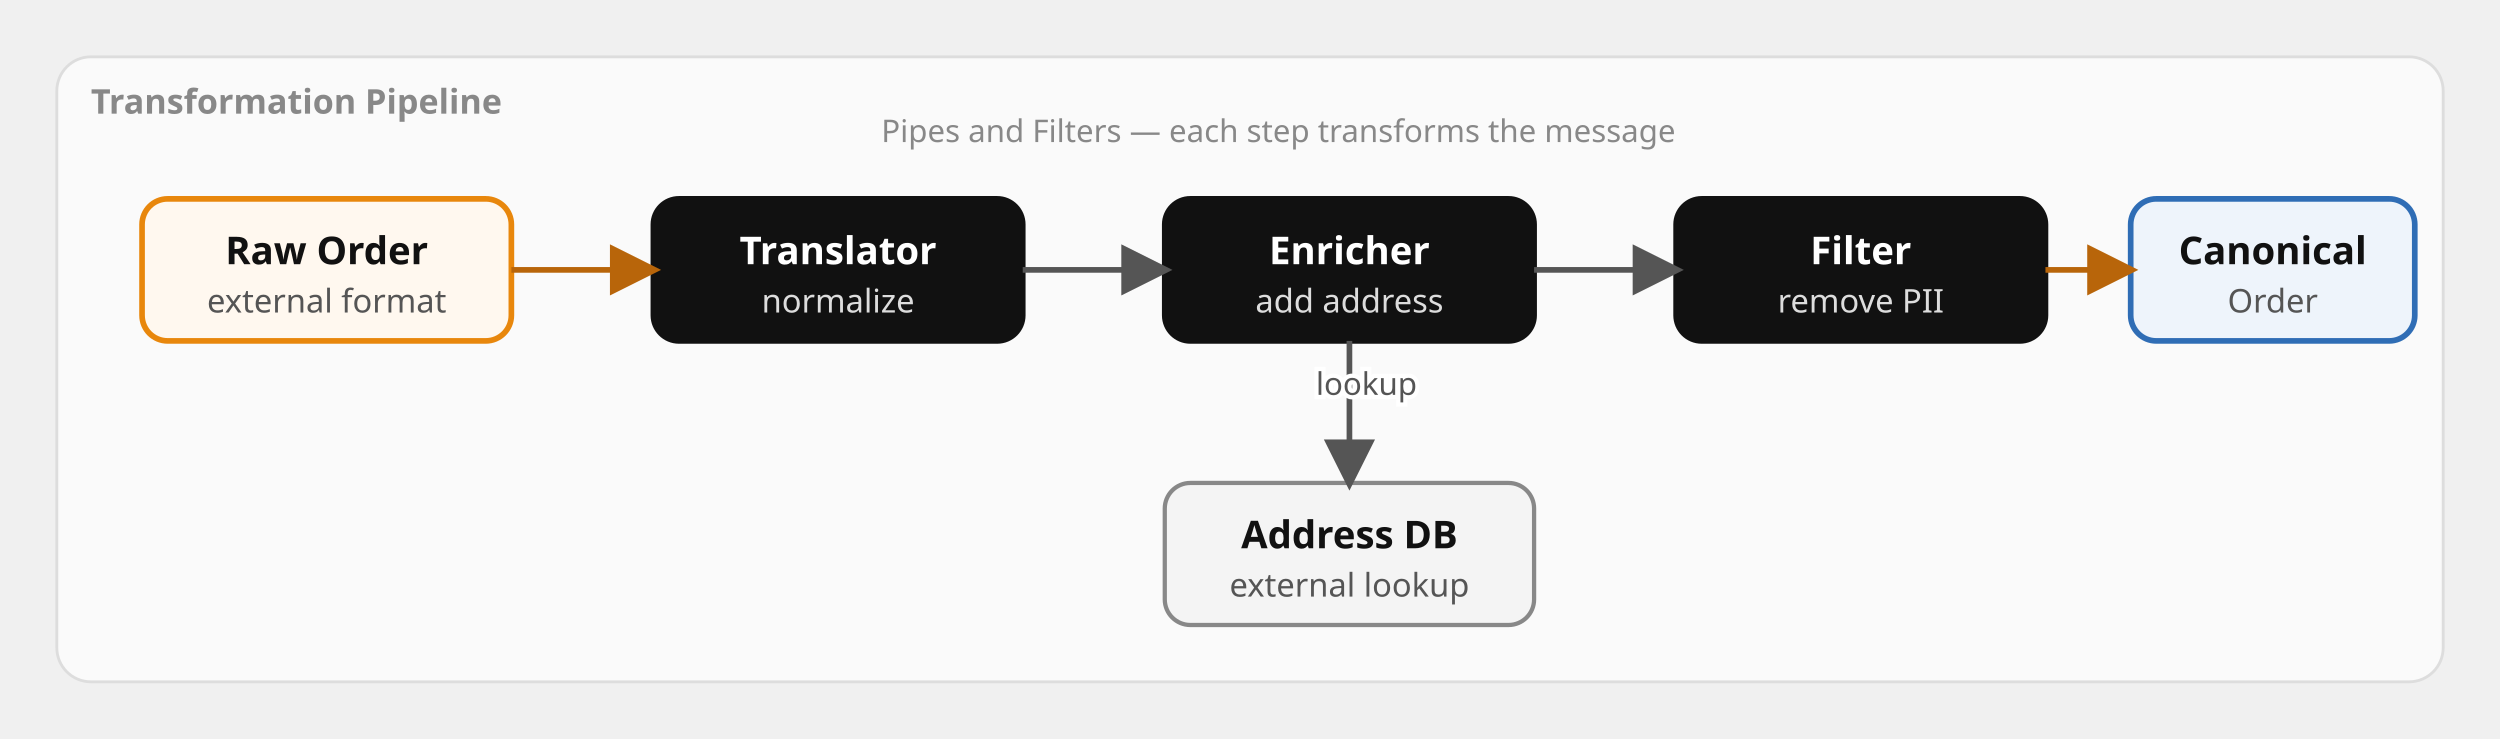
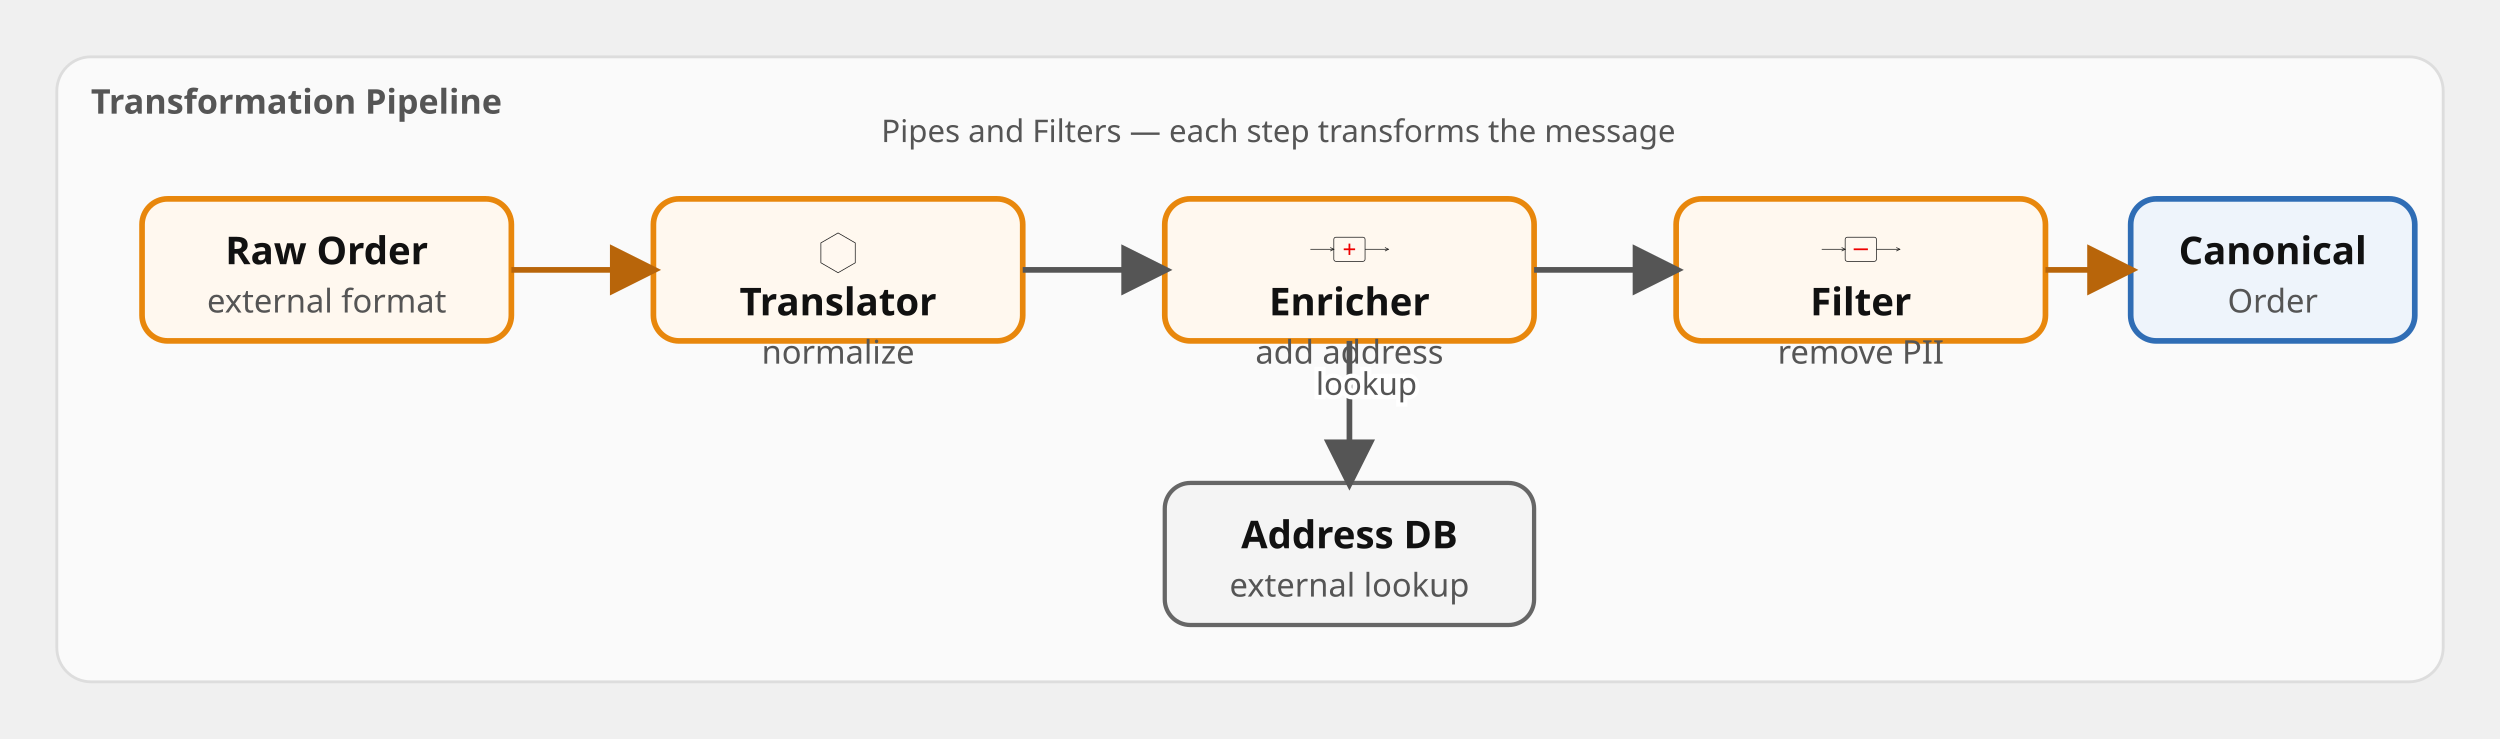
<svg xmlns="http://www.w3.org/2000/svg" viewBox="0 0 880 260" font-family="'Red Hat Text', system-ui, sans-serif" role="img">
  <defs>
    <marker id="a" viewBox="0 0 10 10" refX="8.5" refY="5" markerWidth="9" markerHeight="9" orient="auto-start-reverse">
      <path d="M0,0 L10,5 L0,10 z" fill="#555" />
    </marker>
    <marker id="am" viewBox="0 0 10 10" refX="8.5" refY="5" markerWidth="9" markerHeight="9" orient="auto-start-reverse">
      <path d="M0,0 L10,5 L0,10 z" fill="#b8650a" />
    </marker>
  </defs>
  <rect x="20" y="20" width="840" height="220" rx="12" fill="#fafafa" stroke="#ddd" />
-   <text x="32" y="40" font-size="12" font-weight="700" fill="#888">Transformation Pipeline</text>
+   <text x="32" y="40" font-size="12" font-weight="700" fill="#555555">Transformation Pipeline</text>
  <rect x="50" y="70" width="130" height="50" rx="9" fill="#fff8ef" stroke="#e8870c" stroke-width="2" />
  <text x="115.0" y="93.0" font-size="13.5" font-weight="700" fill="#111111" text-anchor="middle">Raw Order</text>
  <text x="115.0" y="110.0" font-size="11.5" fill="#555555" text-anchor="middle">external format</text>
-   <rect x="230" y="70" width="130" height="50" rx="9" fill="#111111" stroke="#111111" stroke-width="2" />
-   <text x="295.0" y="93.0" font-size="13.5" font-weight="700" fill="#ffffff" text-anchor="middle">Translator</text>
-   <text x="295.0" y="110.0" font-size="11.5" fill="#dddddd" text-anchor="middle">normalize</text>
-   <rect x="410" y="70" width="130" height="50" rx="9" fill="#111111" stroke="#111111" stroke-width="2" />
-   <text x="475.0" y="93.0" font-size="13.5" font-weight="700" fill="#ffffff" text-anchor="middle">Enricher</text>
-   <text x="475.0" y="110.0" font-size="11.5" fill="#dddddd" text-anchor="middle">add address</text>
-   <rect x="590" y="70" width="130" height="50" rx="9" fill="#111111" stroke="#111111" stroke-width="2" />
-   <text x="655.0" y="93.0" font-size="13.5" font-weight="700" fill="#ffffff" text-anchor="middle">Filter</text>
-   <text x="655.0" y="110.0" font-size="11.5" fill="#dddddd" text-anchor="middle">remove PII</text>
+   <rect x="230" y="70" width="130" height="50" rx="9" fill="#fff8ef" stroke="#e8870c" stroke-width="2" />
+   <g transform="translate(280.0,74) scale(0.25)">
+     <polygon points="84.2,46.0 84.2,74.0 60.0,88.0 35.8,74.0 35.8,46.0 60.0,32.0" fill="#FFF8F0" stroke="#151515" />
+   </g>
+   <text x="295.0" y="111.0" font-size="13.5" font-weight="700" fill="#111111" text-anchor="middle">Translator</text>
+   <text x="295.0" y="128.0" font-size="11.5" fill="#555555" text-anchor="middle">normalize</text>
+   <rect x="410" y="70" width="130" height="50" rx="9" fill="#fff8ef" stroke="#e8870c" stroke-width="2" />
+   <g transform="translate(460.0,74) scale(0.25)">
+     <rect x="38" y="38" width="44" height="34" fill="#FFF8F0" stroke="#151515" rx="3" />
+     <line x1="52" y1="55" x2="68" y2="55" stroke="#EE0000" stroke-width="2.5" />
+     <line x1="60" y1="47" x2="60" y2="63" stroke="#EE0000" stroke-width="2.5" />
+     <line x1="5" y1="55" x2="38" y2="55" stroke="#151515" />
+     <polyline points="33.0,57.5 38,55 33.0,52.5" stroke="#151515" fill="none" />
+     <line x1="82" y1="55" x2="115" y2="55" stroke="#151515" />
+     <polyline points="110.0,57.5 115,55 110.0,52.5" stroke="#151515" fill="none" />
+   </g>
+   <text x="475.0" y="111.0" font-size="13.5" font-weight="700" fill="#111111" text-anchor="middle">Enricher</text>
+   <text x="475.0" y="128.0" font-size="11.5" fill="#555555" text-anchor="middle">add address</text>
+   <rect x="590" y="70" width="130" height="50" rx="9" fill="#fff8ef" stroke="#e8870c" stroke-width="2" />
+   <g transform="translate(640.0,74) scale(0.25)">
+     <rect x="38" y="38" width="44" height="34" fill="#FFF8F0" stroke="#151515" rx="3" />
+     <line x1="50" y1="55" x2="70" y2="55" stroke="#EE0000" stroke-width="2.5" />
+     <line x1="5" y1="55" x2="38" y2="55" stroke="#151515" />
+     <polyline points="33.0,57.5 38,55 33.0,52.5" stroke="#151515" fill="none" />
+     <line x1="82" y1="55" x2="115" y2="55" stroke="#151515" />
+     <polyline points="110.0,57.5 115,55 110.0,52.5" stroke="#151515" fill="none" />
+   </g>
+   <text x="655.0" y="111.0" font-size="13.5" font-weight="700" fill="#111111" text-anchor="middle">Filter</text>
+   <text x="655.0" y="128.0" font-size="11.5" fill="#555555" text-anchor="middle">remove PII</text>
  <rect x="750" y="70" width="100" height="50" rx="9" fill="#eef4fb" stroke="#2f6db5" stroke-width="2" />
  <text x="800.0" y="93.0" font-size="13.5" font-weight="700" fill="#111111" text-anchor="middle">Canonical</text>
  <text x="800.0" y="110.0" font-size="11.5" fill="#555555" text-anchor="middle">Order</text>
-   <rect x="410" y="170" width="130" height="50" rx="9" fill="#f4f4f4" stroke="#888888" stroke-width="1.5" />
+   <rect x="410" y="170" width="130" height="50" rx="9" fill="#f4f4f4" stroke="#666666" stroke-width="1.5" />
  <text x="475.0" y="193.0" font-size="13.5" font-weight="700" fill="#111111" text-anchor="middle">Address DB</text>
  <text x="475.0" y="210.0" font-size="11.5" fill="#555555" text-anchor="middle">external lookup</text>
  <path d="M180,95 L230,95" fill="none" stroke="#b8650a" stroke-width="2" marker-end="url(#am)" />
  <path d="M360,95 L410,95" fill="none" stroke="#555" stroke-width="2" marker-end="url(#a)" />
  <path d="M540,95 L590,95" fill="none" stroke="#555" stroke-width="2" marker-end="url(#a)" />
  <path d="M720,95 L750,95" fill="none" stroke="#b8650a" stroke-width="2" marker-end="url(#am)" />
  <path d="M475,120 L475,170" fill="none" stroke="#555" stroke-width="2" marker-end="url(#a)" />
  <text x="481.0" y="139.0" font-size="11" fill="#ffffff" stroke="#ffffff" stroke-width="3" paint-order="stroke" text-anchor="middle">lookup</text>
  <text x="481.0" y="139.0" font-size="11" fill="#555" text-anchor="middle">lookup</text>
-   <text x="450" y="50" font-size="11" fill="#888" text-anchor="middle">Pipes and Filters — each step transforms the message</text>
+   <text x="450" y="50" font-size="11" fill="#555555" text-anchor="middle">Pipes and Filters — each step transforms the message</text>
</svg>
